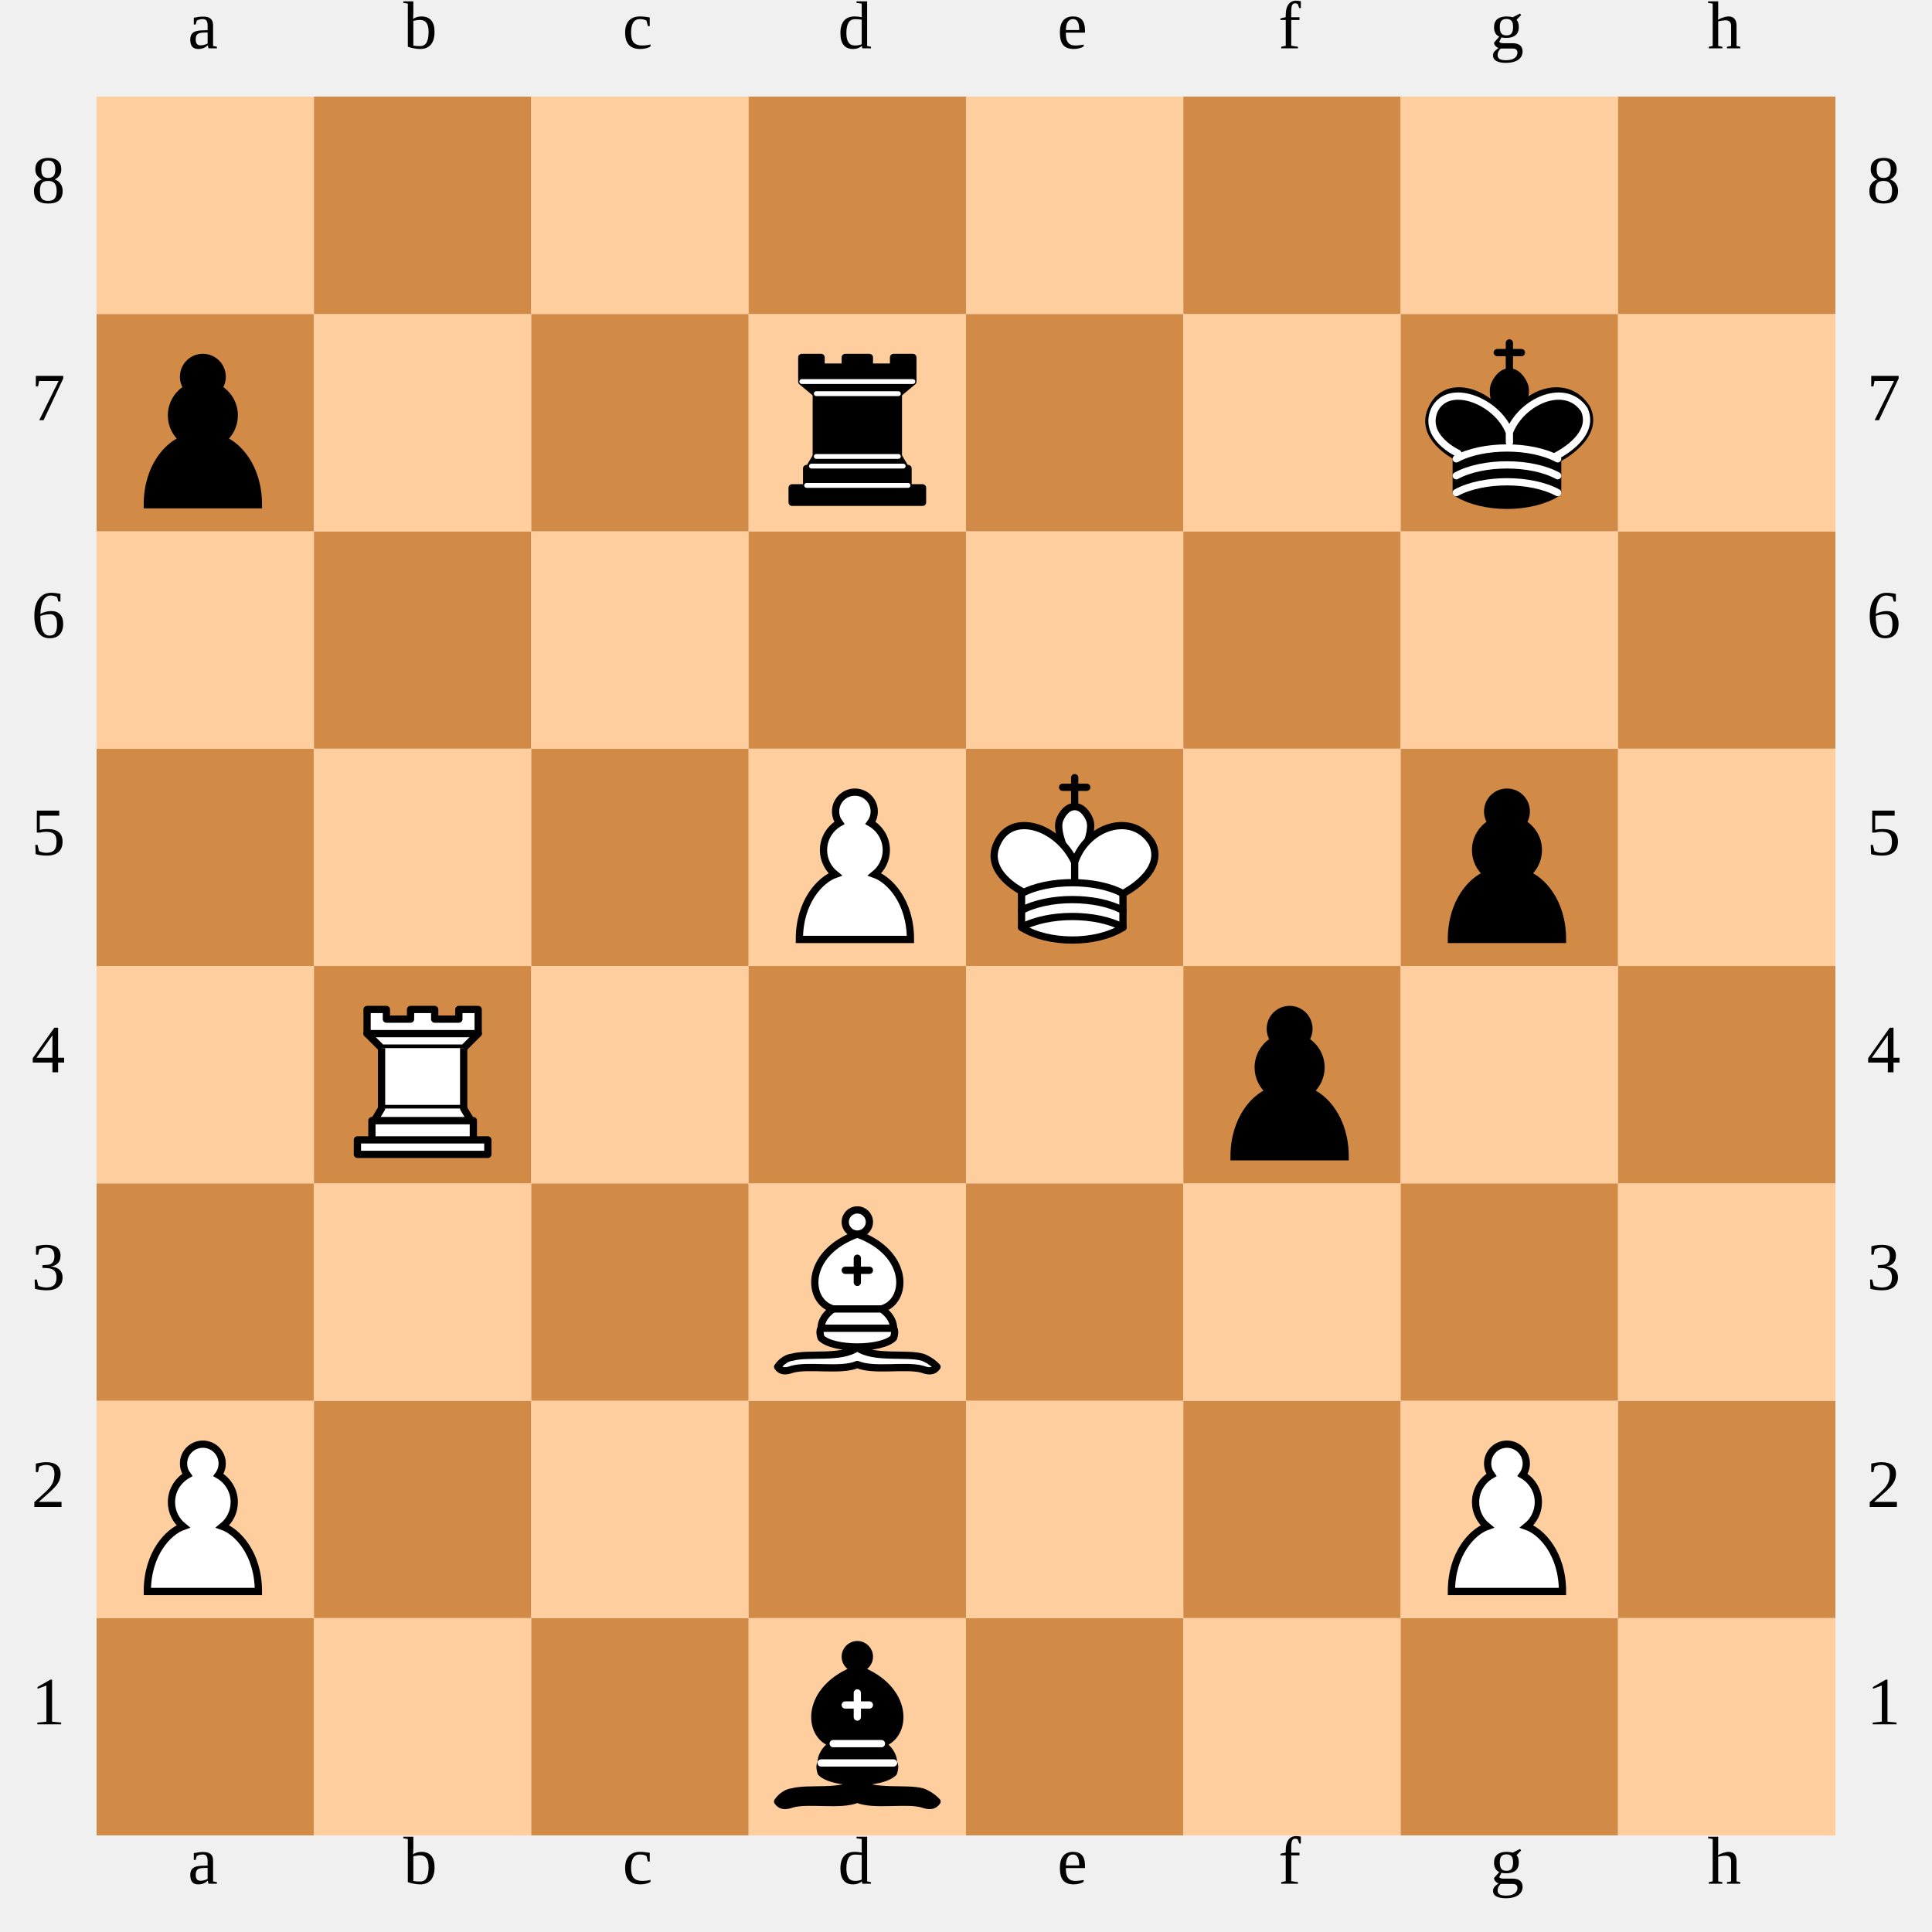
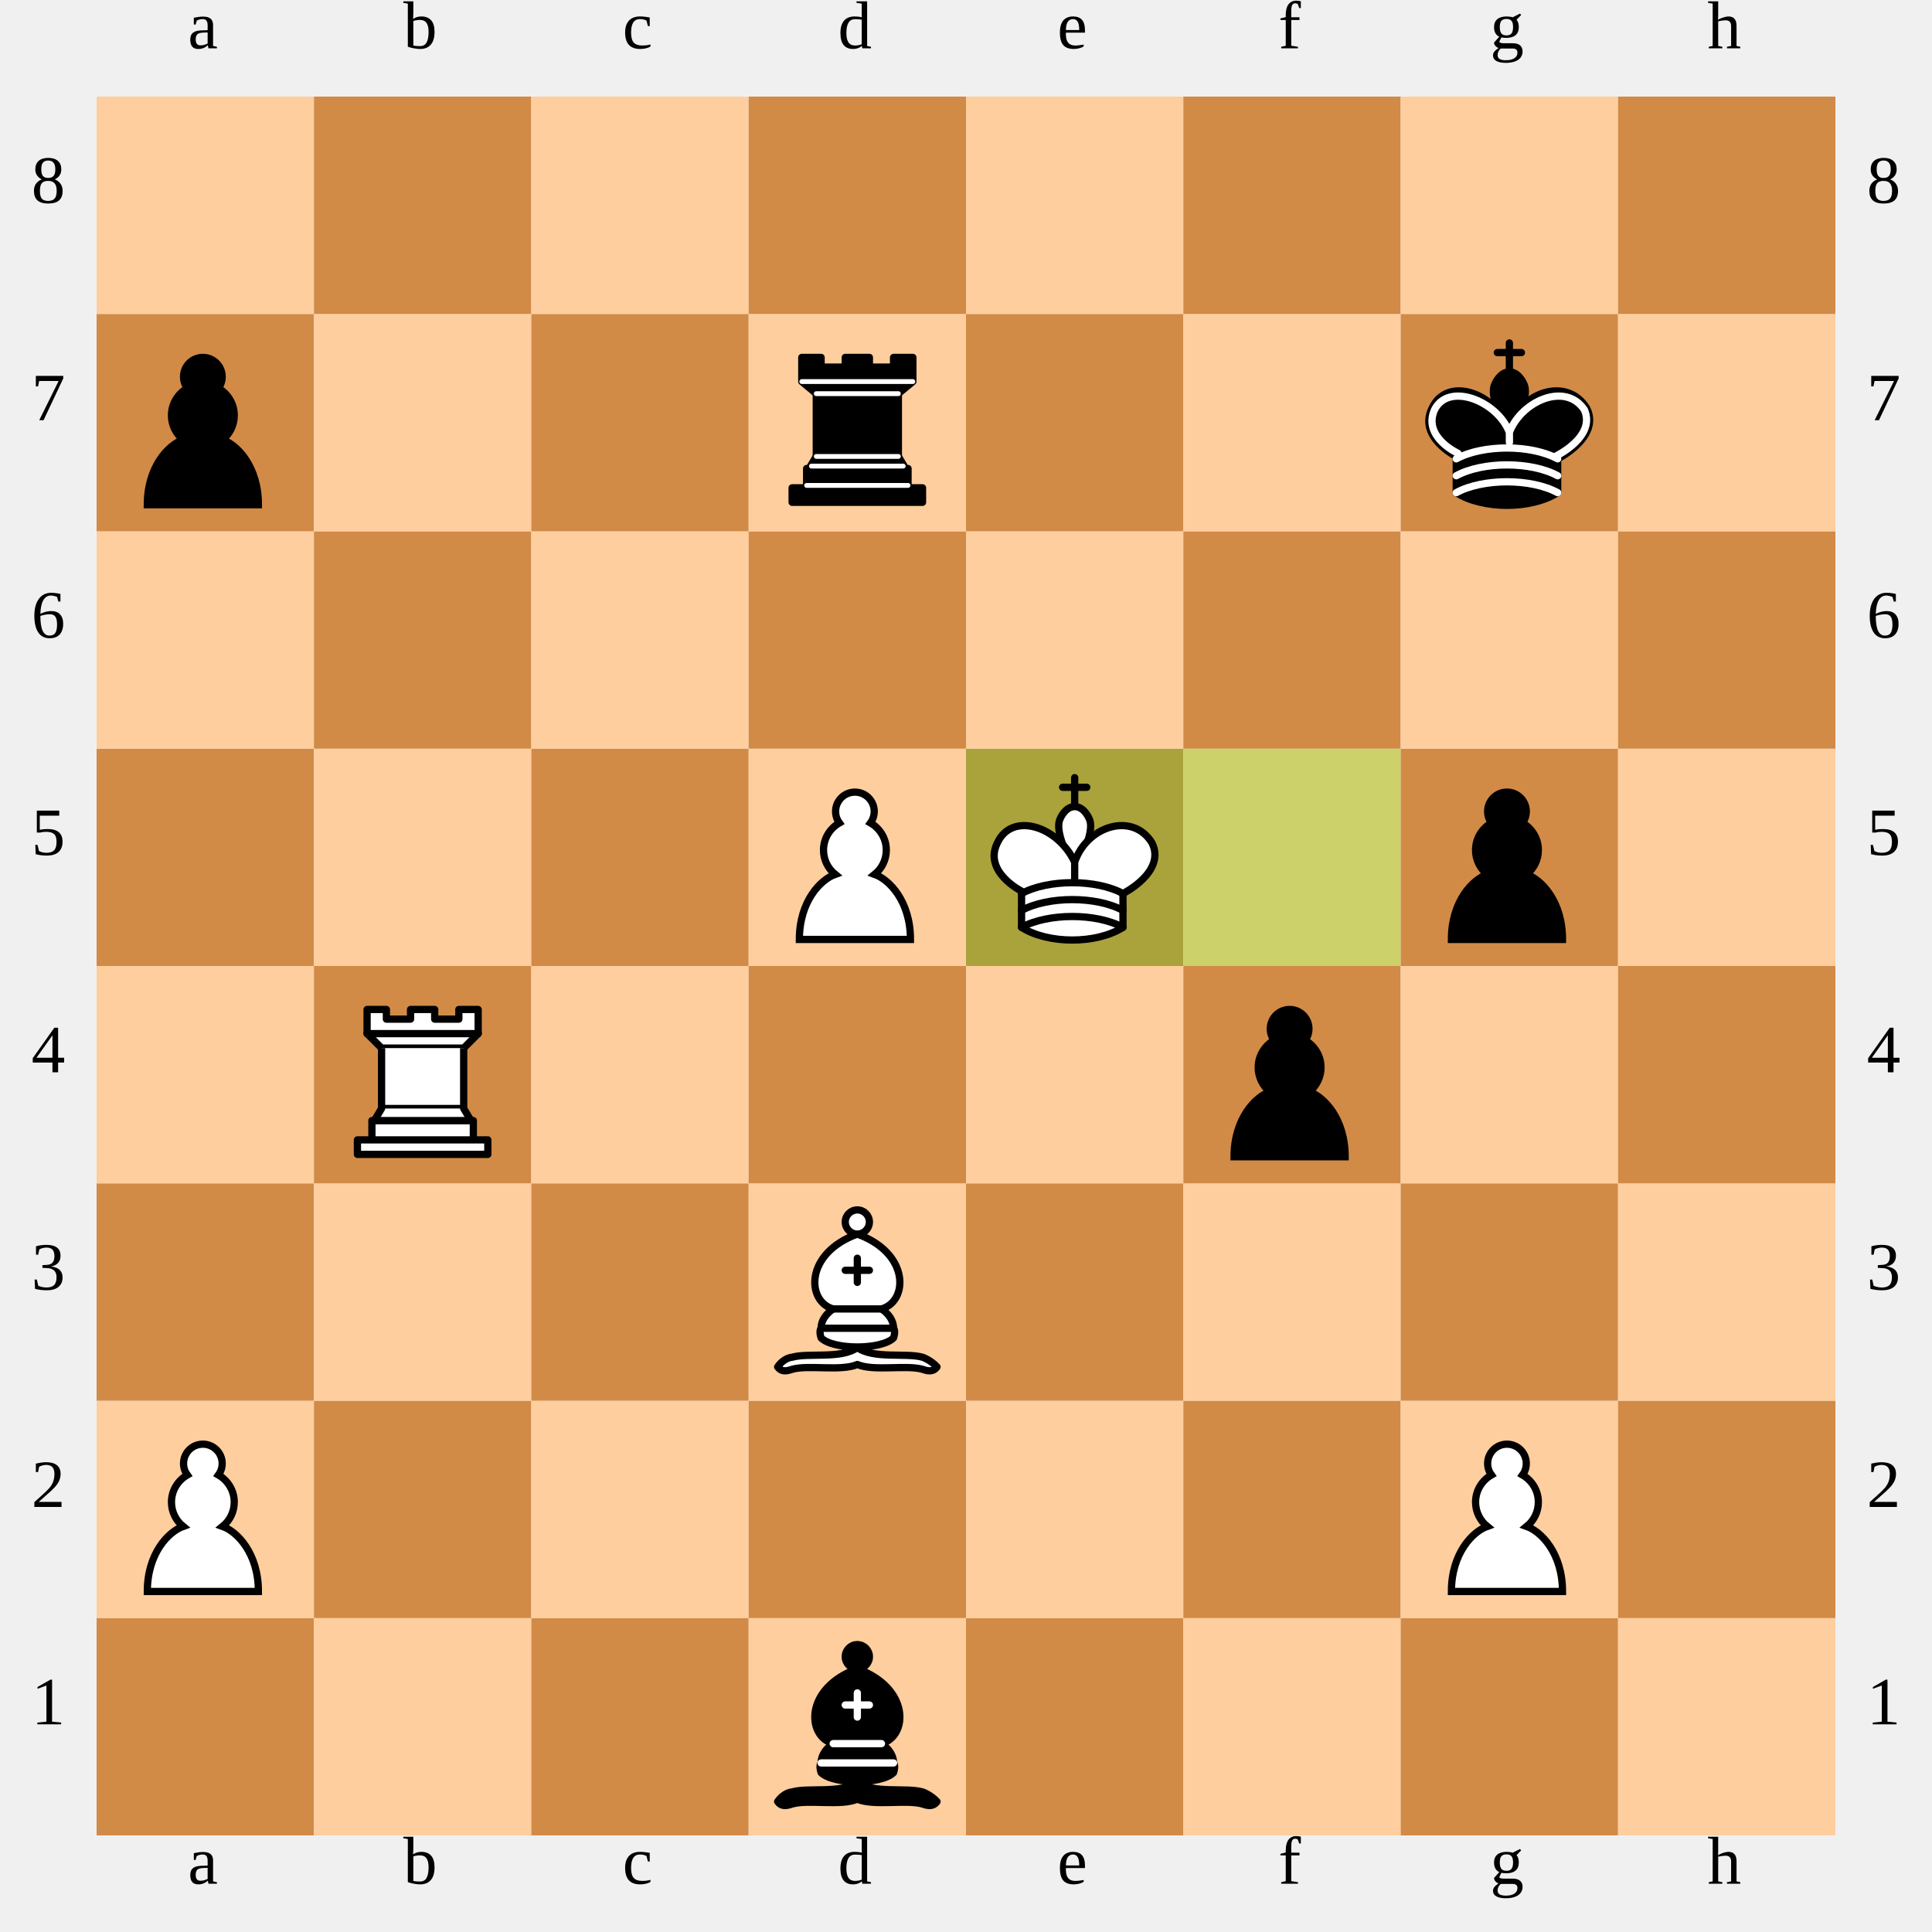
<svg xmlns="http://www.w3.org/2000/svg" xmlns:xlink="http://www.w3.org/1999/xlink" height="400" version="1.1" viewBox="0 0 400 400" width="400">
  <defs>
    <g class="white pawn" id="white-pawn">
      <path d="M22 9c-2.21 0-4 1.79-4 4 0 .89.29 1.71.78 2.38-1.95 1.12-3.28 3.21-3.28 5.62 0 2.03.94 3.84 2.41 5.03-3 1.06-7.41 5.55-7.41 13.47h23c0-7.92-4.41-12.41-7.41-13.47 1.47-1.19 2.41-3 2.41-5.03 0-2.41-1.33-4.5-3.28-5.62.49-.67.78-1.49.78-2.38 0-2.21-1.79-4-4-4z" fill="#fff" stroke="#000" stroke-linecap="round" stroke-width="1.5" />
    </g>
    <g class="white bishop" fill="none" fill-rule="evenodd" id="white-bishop" stroke="#000" stroke-linecap="round" stroke-linejoin="round" stroke-width="1.5">
      <g fill="#fff" stroke-linecap="butt">
        <path d="M9 36c3.39-.97 10.11.43 13.5-2 3.39 2.43 10.11 1.03 13.5 2 0 0 1.65.54 3 2-.68.97-1.65.99-3 .5-3.39-.97-10.11.46-13.5-1-3.39 1.46-10.11.03-13.5 1-1.354.49-2.323.47-3-.5 1.354-1.94 3-2 3-2zM15 32c2.5 2.5 12.5 2.5 15 0 .5-1.5 0-2 0-2 0-2.5-2.5-4-2.5-4 5.5-1.5 6-11.5-5-15.5-11 4-10.5 14-5 15.5 0 0-2.5 1.5-2.5 4 0 0-.5.5 0 2zM25 8a2.5 2.5 0 1 1-5 0 2.5 2.5 0 1 1 5 0z" />
      </g>
      <path d="M17.5 26h10M15 30h15m-7.5-14.5v5M20 18h5" stroke-linejoin="miter" />
    </g>
    <g class="white rook" fill="#fff" fill-rule="evenodd" id="white-rook" stroke="#000" stroke-linecap="round" stroke-linejoin="round" stroke-width="1.5">
      <path d="M9 39h27v-3H9v3zM12 36v-4h21v4H12zM11 14V9h4v2h5V9h5v2h5V9h4v5" stroke-linecap="butt" />
      <path d="M34 14l-3 3H14l-3-3" />
      <path d="M31 17v12.5H14V17" stroke-linecap="butt" stroke-linejoin="miter" />
      <path d="M31 29.5l1.5 2.5h-20l1.5-2.5" />
      <path d="M11 14h23" fill="none" stroke-linejoin="miter" />
    </g>
    <g class="white king" fill="none" fill-rule="evenodd" id="white-king" stroke="#000" stroke-linecap="round" stroke-linejoin="round" stroke-width="1.5">
      <path d="M22.5 11.63V6M20 8h5" stroke-linejoin="miter" />
      <path d="M22.5 25s4.5-7.5 3-10.5c0 0-1-2.5-3-2.5s-3 2.5-3 2.5c-1.5 3 3 10.5 3 10.5" fill="#fff" stroke-linecap="butt" stroke-linejoin="miter" />
      <path d="M11.5 37c5.5 3.5 15.5 3.5 21 0v-7s9-4.5 6-10.5c-4-6.5-13.5-3.5-16 4V27v-3.5c-3.5-7.5-13-10.5-16-4-3 6 5 10 5 10V37z" fill="#fff" />
      <path d="M11.5 30c5.5-3 15.5-3 21 0m-21 3.5c5.5-3 15.5-3 21 0m-21 3.5c5.5-3 15.5-3 21 0" />
    </g>
    <g class="black pawn" id="black-pawn">
      <path d="M22 9c-2.21 0-4 1.79-4 4 0 .89.29 1.71.78 2.38-1.95 1.12-3.28 3.21-3.28 5.62 0 2.03.94 3.84 2.41 5.03-3 1.06-7.41 5.55-7.41 13.47h23c0-7.92-4.41-12.41-7.41-13.47 1.47-1.19 2.41-3 2.41-5.03 0-2.41-1.33-4.5-3.28-5.62.49-.67.78-1.49.78-2.38 0-2.21-1.79-4-4-4z" stroke="#000" stroke-linecap="round" stroke-width="1.5" />
    </g>
    <g class="black bishop" fill="none" fill-rule="evenodd" id="black-bishop" stroke="#000" stroke-linecap="round" stroke-linejoin="round" stroke-width="1.5">
      <path d="M9 36c3.39-.97 10.11.43 13.5-2 3.39 2.43 10.11 1.03 13.5 2 0 0 1.65.54 3 2-.68.97-1.65.99-3 .5-3.39-.97-10.11.46-13.5-1-3.39 1.46-10.11.03-13.5 1-1.354.49-2.323.47-3-.5 1.354-1.94 3-2 3-2zm6-4c2.5 2.5 12.5 2.5 15 0 .5-1.5 0-2 0-2 0-2.5-2.5-4-2.5-4 5.5-1.5 6-11.5-5-15.5-11 4-10.5 14-5 15.5 0 0-2.5 1.5-2.5 4 0 0-.5.5 0 2zM25 8a2.5 2.5 0 1 1-5 0 2.5 2.5 0 1 1 5 0z" fill="#000" stroke-linecap="butt" />
      <path d="M17.5 26h10M15 30h15m-7.5-14.5v5M20 18h5" stroke="#fff" stroke-linejoin="miter" />
    </g>
    <g class="black rook" fill="#000" fill-rule="evenodd" id="black-rook" stroke="#000" stroke-linecap="round" stroke-linejoin="round" stroke-width="1.5">
      <path d="M9 39h27v-3H9v3zM12.5 32l1.5-2.5h17l1.5 2.5h-20zM12 36v-4h21v4H12z" stroke-linecap="butt" />
      <path d="M14 29.5v-13h17v13H14z" stroke-linecap="butt" stroke-linejoin="miter" />
      <path d="M14 16.5L11 14h23l-3 2.5H14zM11 14V9h4v2h5V9h5v2h5V9h4v5H11z" stroke-linecap="butt" />
      <path d="M12 35.5h21M13 31.5h19M14 29.5h17M14 16.5h17M11 14h23" fill="none" stroke="#fff" stroke-linejoin="miter" stroke-width="1" />
    </g>
    <g class="black king" fill="none" fill-rule="evenodd" id="black-king" stroke="#000" stroke-linecap="round" stroke-linejoin="round" stroke-width="1.5">
      <path d="M22.5 11.63V6" stroke-linejoin="miter" />
      <path d="M22.5 25s4.5-7.5 3-10.5c0 0-1-2.5-3-2.5s-3 2.5-3 2.5c-1.5 3 3 10.5 3 10.5" fill="#000" stroke-linecap="butt" stroke-linejoin="miter" />
      <path d="M11.5 37c5.5 3.5 15.5 3.5 21 0v-7s9-4.5 6-10.5c-4-6.5-13.5-3.5-16 4V27v-3.5c-3.5-7.5-13-10.5-16-4-3 6 5 10 5 10V37z" fill="#000" />
      <path d="M20 8h5" stroke-linejoin="miter" />
      <path d="M32 29.5s8.5-4 6.03-9.65C34.15 14 25 18 22.5 24.5l.01 2.1-.01-2.1C20 18 9.906 14 6.997 19.85c-2.497 5.65 4.853 9 4.853 9M11.5 30c5.5-3 15.5-3 21 0m-21 3.5c5.5-3 15.5-3 21 0m-21 3.5c5.5-3 15.5-3 21 0" stroke="#fff" />
    </g>
  </defs>
  <rect class="square dark a1" fill="#d18b47" height="45" stroke="none" width="45" x="20" y="335" />
  <rect class="square light b1" fill="#ffce9e" height="45" stroke="none" width="45" x="65" y="335" />
  <rect class="square dark c1" fill="#d18b47" height="45" stroke="none" width="45" x="110" y="335" />
  <rect class="square light d1" fill="#ffce9e" height="45" stroke="none" width="45" x="155" y="335" />
  <use transform="translate(155, 335)" xlink:href="#black-bishop" />
  <rect class="square dark e1" fill="#d18b47" height="45" stroke="none" width="45" x="200" y="335" />
  <rect class="square light f1" fill="#ffce9e" height="45" stroke="none" width="45" x="245" y="335" />
  <rect class="square dark g1" fill="#d18b47" height="45" stroke="none" width="45" x="290" y="335" />
  <rect class="square light h1" fill="#ffce9e" height="45" stroke="none" width="45" x="335" y="335" />
  <rect class="square light a2" fill="#ffce9e" height="45" stroke="none" width="45" x="20" y="290" />
  <use transform="translate(20, 290)" xlink:href="#white-pawn" />
  <rect class="square dark b2" fill="#d18b47" height="45" stroke="none" width="45" x="65" y="290" />
  <rect class="square light c2" fill="#ffce9e" height="45" stroke="none" width="45" x="110" y="290" />
  <rect class="square dark d2" fill="#d18b47" height="45" stroke="none" width="45" x="155" y="290" />
  <rect class="square light e2" fill="#ffce9e" height="45" stroke="none" width="45" x="200" y="290" />
  <rect class="square dark f2" fill="#d18b47" height="45" stroke="none" width="45" x="245" y="290" />
  <rect class="square light g2" fill="#ffce9e" height="45" stroke="none" width="45" x="290" y="290" />
  <use transform="translate(290, 290)" xlink:href="#white-pawn" />
  <rect class="square dark h2" fill="#d18b47" height="45" stroke="none" width="45" x="335" y="290" />
  <rect class="square dark a3" fill="#d18b47" height="45" stroke="none" width="45" x="20" y="245" />
  <rect class="square light b3" fill="#ffce9e" height="45" stroke="none" width="45" x="65" y="245" />
  <rect class="square dark c3" fill="#d18b47" height="45" stroke="none" width="45" x="110" y="245" />
  <rect class="square light d3" fill="#ffce9e" height="45" stroke="none" width="45" x="155" y="245" />
  <use transform="translate(155, 245)" xlink:href="#white-bishop" />
  <rect class="square dark e3" fill="#d18b47" height="45" stroke="none" width="45" x="200" y="245" />
  <rect class="square light f3" fill="#ffce9e" height="45" stroke="none" width="45" x="245" y="245" />
  <rect class="square dark g3" fill="#d18b47" height="45" stroke="none" width="45" x="290" y="245" />
  <rect class="square light h3" fill="#ffce9e" height="45" stroke="none" width="45" x="335" y="245" />
  <rect class="square light a4" fill="#ffce9e" height="45" stroke="none" width="45" x="20" y="200" />
  <rect class="square dark b4" fill="#d18b47" height="45" stroke="none" width="45" x="65" y="200" />
  <use transform="translate(65, 200)" xlink:href="#white-rook" />
  <rect class="square light c4" fill="#ffce9e" height="45" stroke="none" width="45" x="110" y="200" />
  <rect class="square dark d4" fill="#d18b47" height="45" stroke="none" width="45" x="155" y="200" />
  <rect class="square light e4" fill="#ffce9e" height="45" stroke="none" width="45" x="200" y="200" />
  <rect class="square dark f4" fill="#d18b47" height="45" stroke="none" width="45" x="245" y="200" />
  <use transform="translate(245, 200)" xlink:href="#black-pawn" />
  <rect class="square light g4" fill="#ffce9e" height="45" stroke="none" width="45" x="290" y="200" />
  <rect class="square dark h4" fill="#d18b47" height="45" stroke="none" width="45" x="335" y="200" />
  <rect class="square dark a5" fill="#d18b47" height="45" stroke="none" width="45" x="20" y="155" />
  <rect class="square light b5" fill="#ffce9e" height="45" stroke="none" width="45" x="65" y="155" />
  <rect class="square dark c5" fill="#d18b47" height="45" stroke="none" width="45" x="110" y="155" />
  <rect class="square light d5" fill="#ffce9e" height="45" stroke="none" width="45" x="155" y="155" />
  <use transform="translate(155, 155)" xlink:href="#white-pawn" />
-   <rect class="square dark e5" fill="#d18b47" height="45" stroke="none" width="45" x="200" y="155" />
+   <rect class="square dark lastmove e5" fill="#aaa23b" height="45" stroke="none" width="45" x="200" y="155" />
  <use transform="translate(200, 155)" xlink:href="#white-king" />
-   <rect class="square light f5" fill="#ffce9e" height="45" stroke="none" width="45" x="245" y="155" />
+   <rect class="square light lastmove f5" fill="#cdd16a" height="45" stroke="none" width="45" x="245" y="155" />
  <rect class="square dark g5" fill="#d18b47" height="45" stroke="none" width="45" x="290" y="155" />
  <use transform="translate(290, 155)" xlink:href="#black-pawn" />
  <rect class="square light h5" fill="#ffce9e" height="45" stroke="none" width="45" x="335" y="155" />
  <rect class="square light a6" fill="#ffce9e" height="45" stroke="none" width="45" x="20" y="110" />
  <rect class="square dark b6" fill="#d18b47" height="45" stroke="none" width="45" x="65" y="110" />
  <rect class="square light c6" fill="#ffce9e" height="45" stroke="none" width="45" x="110" y="110" />
  <rect class="square dark d6" fill="#d18b47" height="45" stroke="none" width="45" x="155" y="110" />
  <rect class="square light e6" fill="#ffce9e" height="45" stroke="none" width="45" x="200" y="110" />
  <rect class="square dark f6" fill="#d18b47" height="45" stroke="none" width="45" x="245" y="110" />
  <rect class="square light g6" fill="#ffce9e" height="45" stroke="none" width="45" x="290" y="110" />
  <rect class="square dark h6" fill="#d18b47" height="45" stroke="none" width="45" x="335" y="110" />
  <rect class="square dark a7" fill="#d18b47" height="45" stroke="none" width="45" x="20" y="65" />
  <use transform="translate(20, 65)" xlink:href="#black-pawn" />
  <rect class="square light b7" fill="#ffce9e" height="45" stroke="none" width="45" x="65" y="65" />
  <rect class="square dark c7" fill="#d18b47" height="45" stroke="none" width="45" x="110" y="65" />
  <rect class="square light d7" fill="#ffce9e" height="45" stroke="none" width="45" x="155" y="65" />
  <use transform="translate(155, 65)" xlink:href="#black-rook" />
  <rect class="square dark e7" fill="#d18b47" height="45" stroke="none" width="45" x="200" y="65" />
  <rect class="square light f7" fill="#ffce9e" height="45" stroke="none" width="45" x="245" y="65" />
  <rect class="square dark g7" fill="#d18b47" height="45" stroke="none" width="45" x="290" y="65" />
  <use transform="translate(290, 65)" xlink:href="#black-king" />
  <rect class="square light h7" fill="#ffce9e" height="45" stroke="none" width="45" x="335" y="65" />
  <rect class="square light a8" fill="#ffce9e" height="45" stroke="none" width="45" x="20" y="20" />
  <rect class="square dark b8" fill="#d18b47" height="45" stroke="none" width="45" x="65" y="20" />
  <rect class="square light c8" fill="#ffce9e" height="45" stroke="none" width="45" x="110" y="20" />
  <rect class="square dark d8" fill="#d18b47" height="45" stroke="none" width="45" x="155" y="20" />
  <rect class="square light e8" fill="#ffce9e" height="45" stroke="none" width="45" x="200" y="20" />
  <rect class="square dark f8" fill="#d18b47" height="45" stroke="none" width="45" x="245" y="20" />
  <rect class="square light g8" fill="#ffce9e" height="45" stroke="none" width="45" x="290" y="20" />
  <rect class="square dark h8" fill="#d18b47" height="45" stroke="none" width="45" x="335" y="20" />
  <text alignment-baseline="middle" font-size="14" text-anchor="middle" x="42" y="10">a</text>
  <text alignment-baseline="middle" font-size="14" text-anchor="middle" x="42" y="390">a</text>
  <text alignment-baseline="middle" font-size="14" text-anchor="middle" x="87" y="10">b</text>
  <text alignment-baseline="middle" font-size="14" text-anchor="middle" x="87" y="390">b</text>
  <text alignment-baseline="middle" font-size="14" text-anchor="middle" x="132" y="10">c</text>
  <text alignment-baseline="middle" font-size="14" text-anchor="middle" x="132" y="390">c</text>
  <text alignment-baseline="middle" font-size="14" text-anchor="middle" x="177" y="10">d</text>
  <text alignment-baseline="middle" font-size="14" text-anchor="middle" x="177" y="390">d</text>
  <text alignment-baseline="middle" font-size="14" text-anchor="middle" x="222" y="10">e</text>
  <text alignment-baseline="middle" font-size="14" text-anchor="middle" x="222" y="390">e</text>
  <text alignment-baseline="middle" font-size="14" text-anchor="middle" x="267" y="10">f</text>
  <text alignment-baseline="middle" font-size="14" text-anchor="middle" x="267" y="390">f</text>
  <text alignment-baseline="middle" font-size="14" text-anchor="middle" x="312" y="10">g</text>
  <text alignment-baseline="middle" font-size="14" text-anchor="middle" x="312" y="390">g</text>
  <text alignment-baseline="middle" font-size="14" text-anchor="middle" x="357" y="10">h</text>
  <text alignment-baseline="middle" font-size="14" text-anchor="middle" x="357" y="390">h</text>
  <text alignment-baseline="middle" font-size="14" text-anchor="middle" x="10" y="357">1</text>
  <text alignment-baseline="middle" font-size="14" text-anchor="middle" x="390" y="357">1</text>
  <text alignment-baseline="middle" font-size="14" text-anchor="middle" x="10" y="312">2</text>
  <text alignment-baseline="middle" font-size="14" text-anchor="middle" x="390" y="312">2</text>
  <text alignment-baseline="middle" font-size="14" text-anchor="middle" x="10" y="267">3</text>
  <text alignment-baseline="middle" font-size="14" text-anchor="middle" x="390" y="267">3</text>
  <text alignment-baseline="middle" font-size="14" text-anchor="middle" x="10" y="222">4</text>
  <text alignment-baseline="middle" font-size="14" text-anchor="middle" x="390" y="222">4</text>
  <text alignment-baseline="middle" font-size="14" text-anchor="middle" x="10" y="177">5</text>
  <text alignment-baseline="middle" font-size="14" text-anchor="middle" x="390" y="177">5</text>
  <text alignment-baseline="middle" font-size="14" text-anchor="middle" x="10" y="132">6</text>
  <text alignment-baseline="middle" font-size="14" text-anchor="middle" x="390" y="132">6</text>
  <text alignment-baseline="middle" font-size="14" text-anchor="middle" x="10" y="87">7</text>
  <text alignment-baseline="middle" font-size="14" text-anchor="middle" x="390" y="87">7</text>
  <text alignment-baseline="middle" font-size="14" text-anchor="middle" x="10" y="42">8</text>
  <text alignment-baseline="middle" font-size="14" text-anchor="middle" x="390" y="42">8</text>
</svg>
